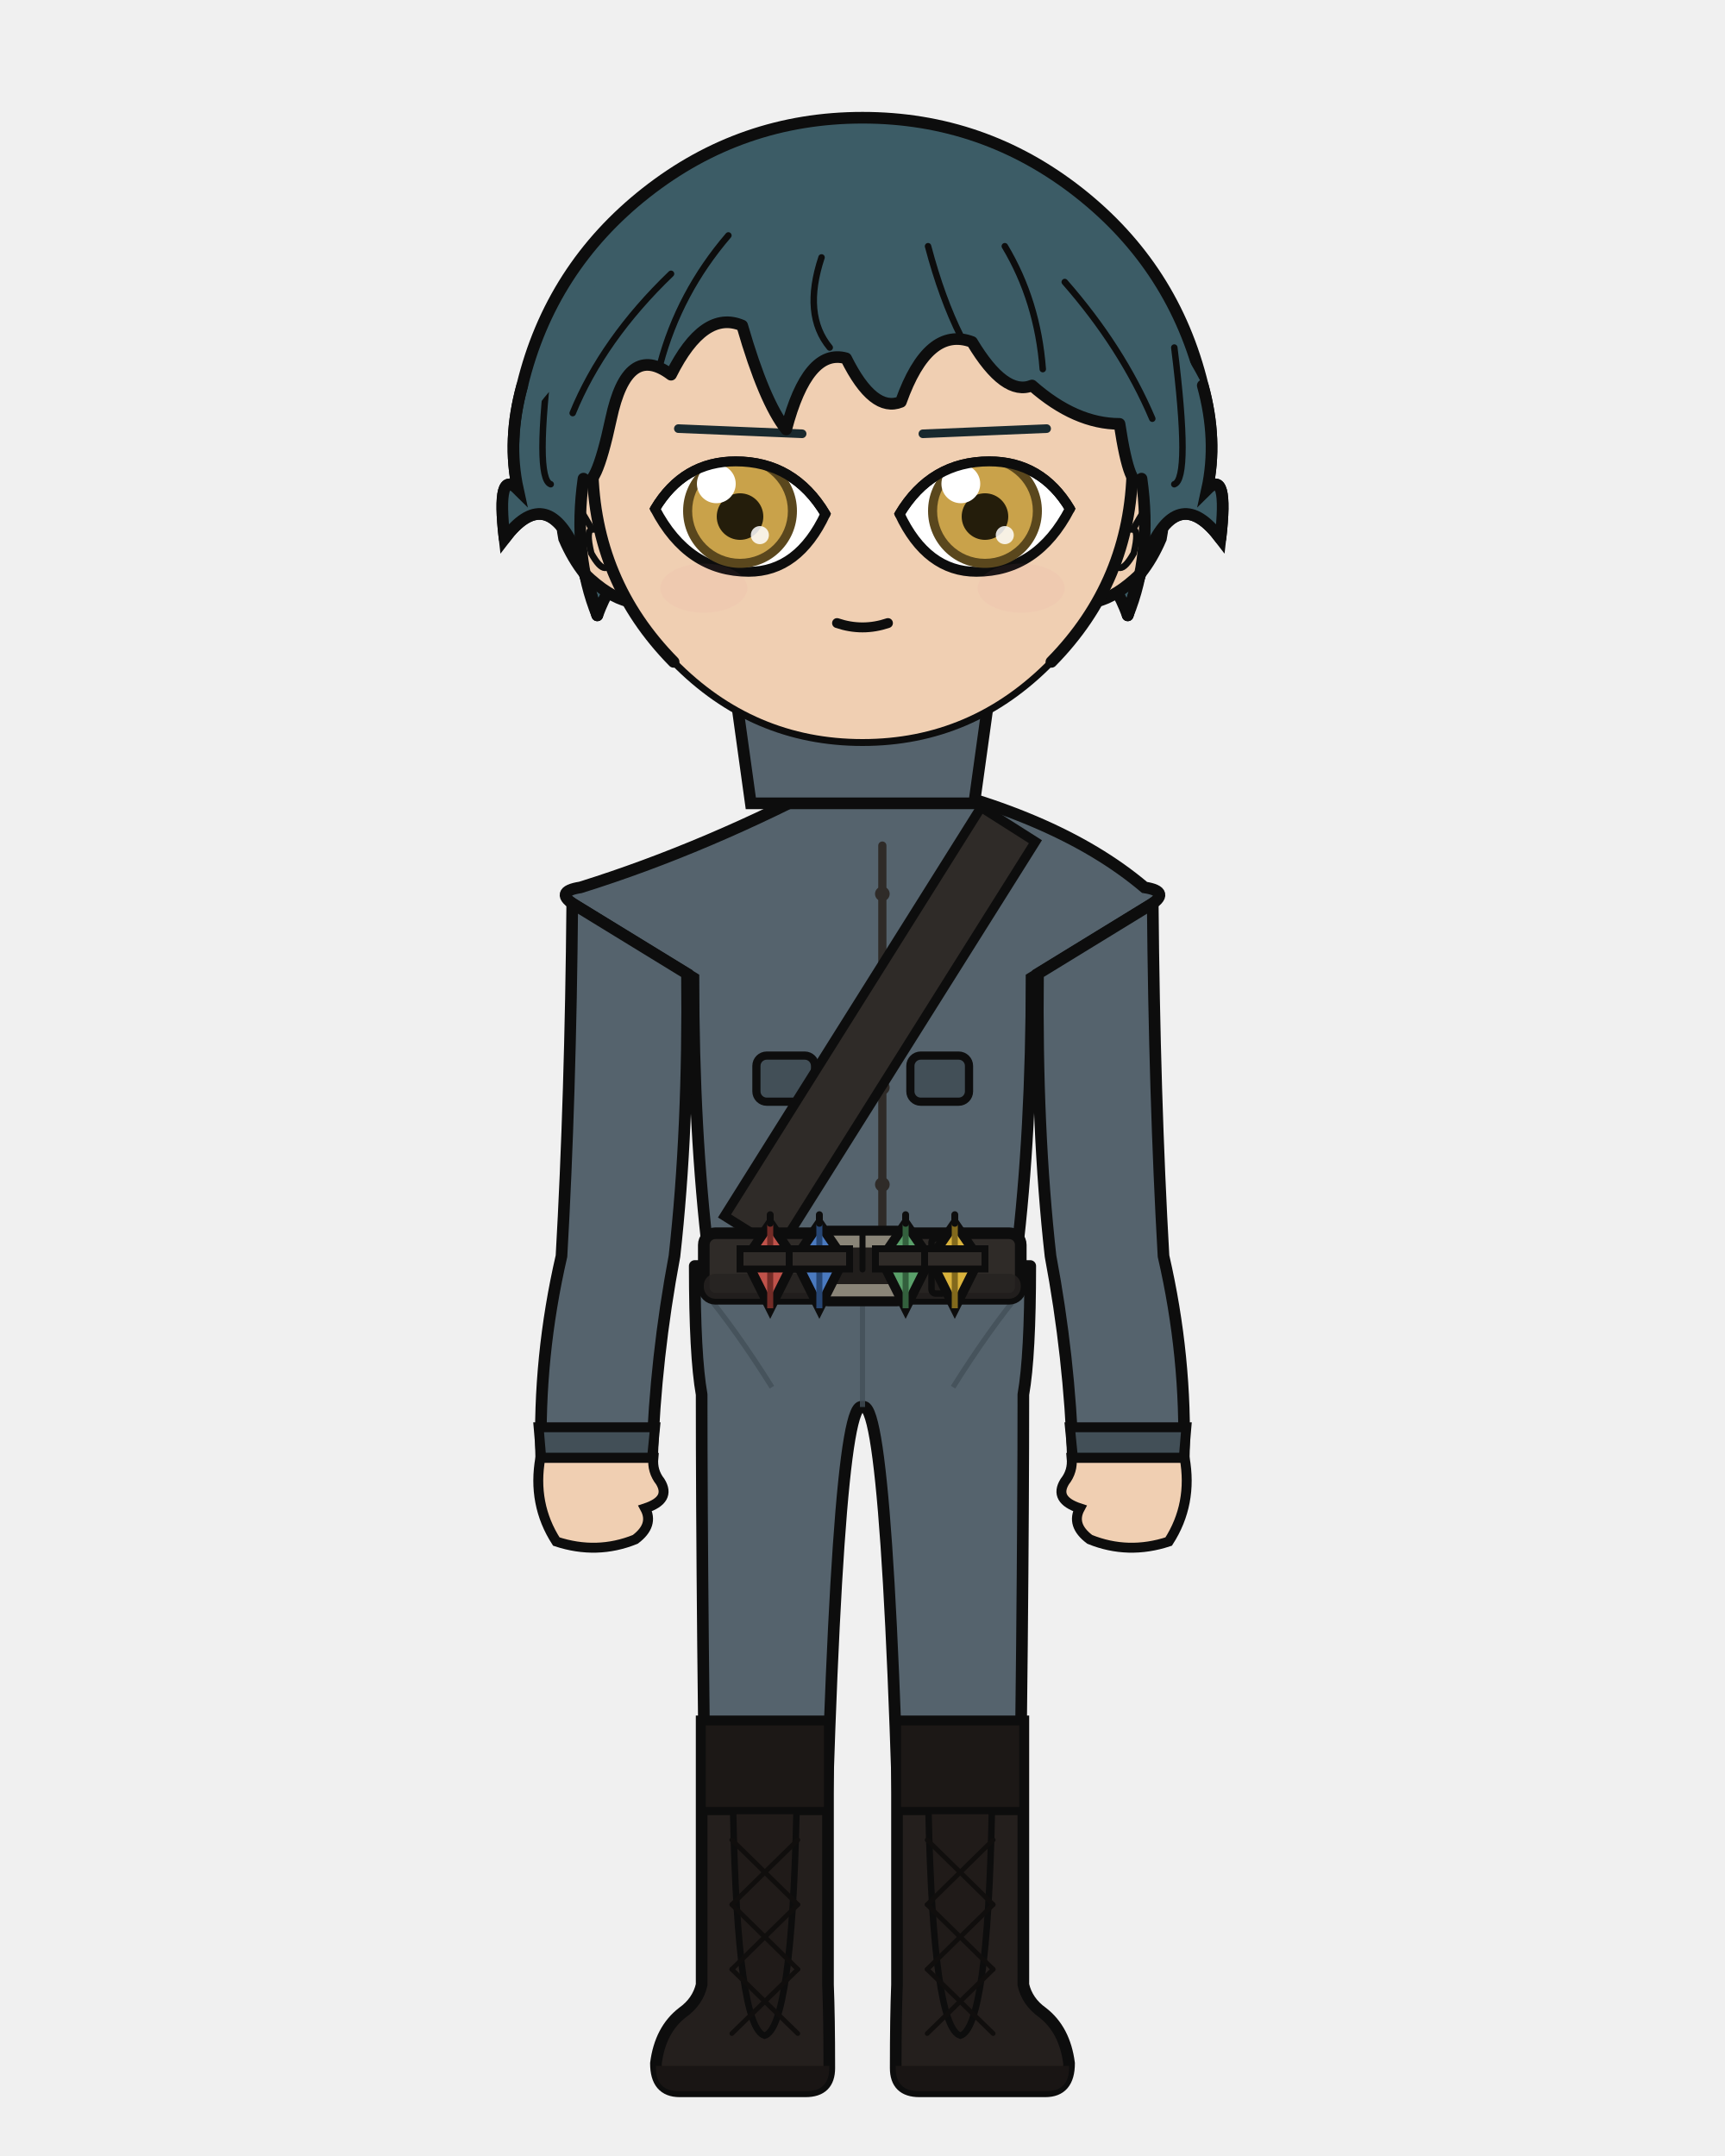
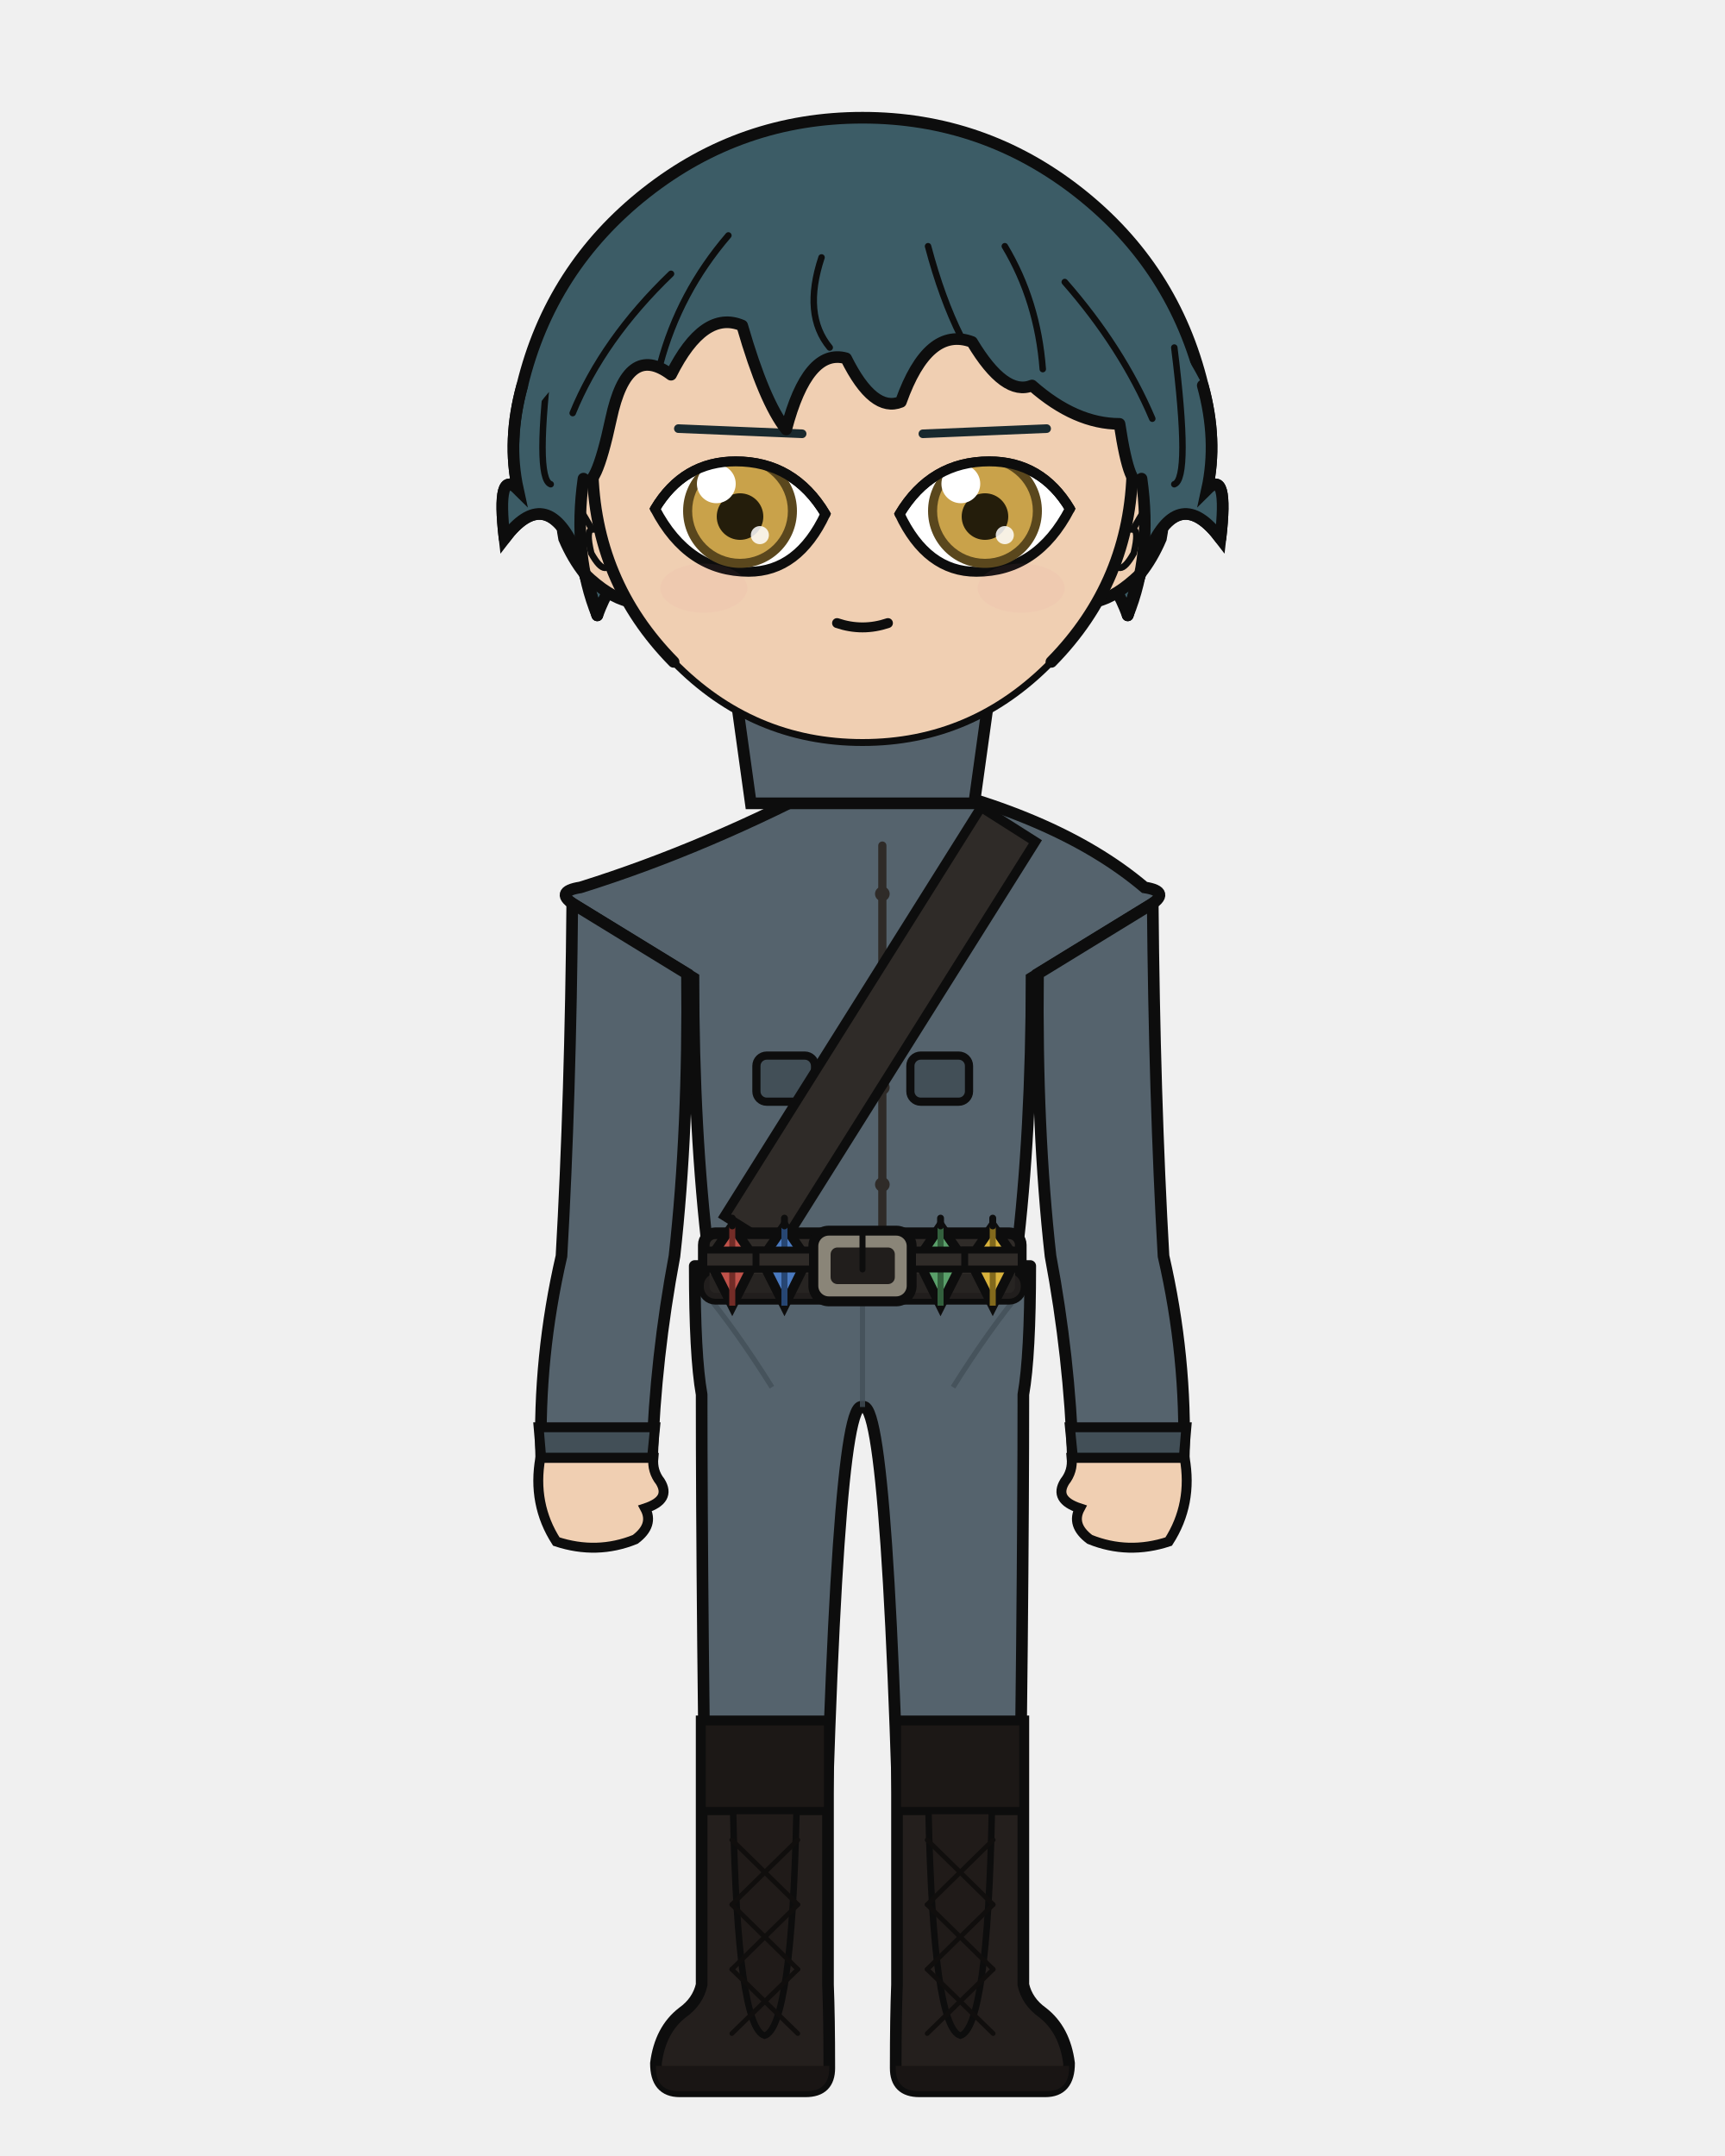
<svg xmlns="http://www.w3.org/2000/svg" width="400" height="500" viewBox="0 0 400 500">
  <defs>
    <clipPath id="hair-front">
      <path d="M 138.5 142.7 Q 132.8 128.7 135.3 111.0 Q 137.9 114.8 141.7 97.1 Q 145.5 79.3 155.6 86.9 Q 163.2 71.7 172.1 75.5 Q 177.2 93.2 182.3 99.6 Q 187.3 80.6 196.2 83.1 Q 202.5 95.8 208.9 93.2 Q 215.2 75.5 225.4 79.3 Q 233.0 92.0 239.3 89.4 Q 249.4 98.3 259.6 98.3 Q 262.1 114.8 264.7 111.0 Q 267.2 128.7 261.5 142.7 Q 264.7 131.3 266.6 127.5 Q 273.5 112.3 283.0 124.9 Q 284.9 108.5 279.9 113.5 Q 282.4 102.1 278.9 89.4 Q 266.6 65.7 246.3 49.7 Q 225.9 33.7 200.0 33.7 Q 174.1 33.7 153.7 49.7 Q 133.4 65.7 127.3 90.9 Q 117.6 102.1 120.1 113.5 Q 115.1 108.5 117.0 124.9 Q 126.5 112.3 133.4 127.5 Q 135.3 131.3 138.5 142.7 Z" />
    </clipPath>
  </defs>
  <path d="M 121.1 89.4 Q 127.7 62.1 149.8 44.7 Q 171.9 27.3 200.0 27.3 Q 228.1 27.3 250.2 44.7 Q 272.3 62.1 278.9 89.4 Q 282.4 102.1 279.9 113.5 Q 284.9 108.5 283.0 124.9 Q 273.5 112.3 266.6 127.5 Q 264.7 131.3 261.5 142.7 Q 255.8 127.5 249.4 136.4 Q 243.1 140.2 234.2 157.9 Q 219.0 140.2 200.0 144.0 Q 181.0 140.2 165.8 157.9 Q 156.9 140.2 150.6 136.4 Q 144.2 127.5 138.5 142.7 Q 135.3 131.3 133.4 127.5 Q 126.5 112.3 117.0 124.9 Q 115.1 108.5 120.1 113.5 Q 117.6 102.1 121.1 89.4 Z" fill="#3c5c66" />
  <path d="M 121.1 89.4 Q 127.7 62.1 149.8 44.7 Q 171.9 27.3 200.0 27.3 Q 228.1 27.3 250.2 44.7 Q 272.3 62.1 278.9 89.4 Q 282.4 102.1 279.9 113.5 Q 284.9 108.5 283.0 124.9 Q 273.5 112.3 266.6 127.5 Q 264.7 131.3 261.5 142.7 Q 255.8 127.5 249.4 136.4 Q 243.1 140.2 234.2 157.9 Q 219.0 140.2 200.0 144.0 Q 181.0 140.2 165.8 157.9 Q 156.9 140.2 150.6 136.4 Q 144.2 127.5 138.5 142.7 Q 135.3 131.3 133.4 127.5 Q 126.5 112.3 117.0 124.9 Q 115.1 108.5 120.1 113.5 Q 117.6 102.1 121.1 89.4 Z" fill="none" stroke="#0d0d0d" stroke-width="2.7" stroke-linecap="round" stroke-linejoin="round" />
  <rect x="182.3" y="162.3" width="35.5" height="37.3" rx="12.4" fill="#f0cfb2" />
  <line x1="182.3" y1="162.3" x2="182.3" y2="199.6" stroke="#0d0d0d" stroke-width="2.7" />
  <line x1="217.7" y1="162.3" x2="217.7" y2="199.6" stroke="#0d0d0d" stroke-width="2.7" />
  <path d="M 161.1 293.6 L 238.9 293.6 Q 238.9 314.4 237.3 323.4 Q 237.3 371.3 236.0 460.3 L 209.3 460.3 Q 206.4 323.4 200.0 326.3 Q 193.6 323.4 190.7 460.3 L 164.0 460.3 Q 162.7 371.3 162.7 323.4 Q 161.1 314.4 161.1 293.6 Z" fill="#55636d" stroke="#0d0d0d" stroke-width="2.7" stroke-linejoin="round" />
  <line x1="200.0" y1="297.5" x2="200.0" y2="326.3" stroke="#424f57" stroke-width="1.2" opacity="0.8" />
  <path d="M 162.7 298.8 Q 170.8 308.6 179.0 321.7" fill="none" stroke="#424f57" stroke-width="1.2" opacity="0.8" />
  <path d="M 237.3 298.8 Q 229.2 308.6 221.0 321.7" fill="none" stroke="#424f57" stroke-width="1.2" opacity="0.8" />
  <path d="M 192.0 399.2 L 192.0 460.3 Q 192.3 467.7 192.3 479.6 Q 192.3 485.0 186.8 485.0 L 157.6 485.0 Q 152.1 485.0 152.1 478.5 Q 153.1 470.7 158.3 466.7 Q 161.8 464.2 162.7 460.3 L 162.7 399.2 Z" fill="#241f1d" stroke="#0d0d0d" stroke-width="2.7" />
  <path d="M 192.3 479.1 L 152.1 479.1 L 152.1 479.6 Q 152.1 485.0 157.6 485.0 L 186.8 485.0 Q 192.3 485.0 192.3 479.6 Z" fill="#191514" />
  <rect x="162.7" y="399.2" width="29.3" height="20.8" fill="#1c1816" stroke="#0d0d0d" stroke-width="1.9" />
  <path d="M 170.0 420.0 L 184.7 420.0 Q 183.6 470.2 177.3 472.1 Q 171.0 470.2 170.0 420.0 Z" fill="#201b19" stroke="#0d0d0d" stroke-width="1.5" />
  <line x1="185.0" y1="426.7" x2="169.7" y2="441.7" stroke="#100e0d" stroke-width="1.1" stroke-linecap="round" />
  <line x1="169.7" y1="426.7" x2="185.0" y2="441.7" stroke="#100e0d" stroke-width="1.1" stroke-linecap="round" />
  <line x1="185.0" y1="441.7" x2="169.7" y2="456.7" stroke="#100e0d" stroke-width="1.1" stroke-linecap="round" />
  <line x1="169.7" y1="441.7" x2="185.0" y2="456.7" stroke="#100e0d" stroke-width="1.1" stroke-linecap="round" />
  <line x1="185.0" y1="456.7" x2="169.7" y2="471.6" stroke="#100e0d" stroke-width="1.1" stroke-linecap="round" />
  <line x1="169.7" y1="456.7" x2="185.0" y2="471.6" stroke="#100e0d" stroke-width="1.1" stroke-linecap="round" />
  <path d="M 208.0 399.2 L 208.0 460.3 Q 207.7 467.7 207.7 479.6 Q 207.7 485.0 213.2 485.0 L 242.4 485.0 Q 247.9 485.0 247.9 478.5 Q 246.9 470.7 241.7 466.7 Q 238.2 464.2 237.3 460.3 L 237.3 399.2 Z" fill="#241f1d" stroke="#0d0d0d" stroke-width="2.7" />
  <path d="M 207.7 479.1 L 247.9 479.1 L 247.9 479.6 Q 247.9 485.0 242.4 485.0 L 213.2 485.0 Q 207.7 485.0 207.7 479.6 Z" fill="#191514" />
  <rect x="208.0" y="399.2" width="29.3" height="20.8" fill="#1c1816" stroke="#0d0d0d" stroke-width="1.9" />
  <path d="M 215.3 420.0 L 230.0 420.0 Q 229.0 470.2 222.7 472.1 Q 216.4 470.2 215.3 420.0 Z" fill="#201b19" stroke="#0d0d0d" stroke-width="1.5" />
  <line x1="230.3" y1="426.7" x2="215.0" y2="441.7" stroke="#100e0d" stroke-width="1.1" stroke-linecap="round" />
  <line x1="215.0" y1="426.7" x2="230.3" y2="441.7" stroke="#100e0d" stroke-width="1.1" stroke-linecap="round" />
  <line x1="230.3" y1="441.7" x2="215.0" y2="456.7" stroke="#100e0d" stroke-width="1.1" stroke-linecap="round" />
  <line x1="215.0" y1="441.7" x2="230.3" y2="456.7" stroke="#100e0d" stroke-width="1.1" stroke-linecap="round" />
  <line x1="230.3" y1="456.7" x2="215.0" y2="471.6" stroke="#100e0d" stroke-width="1.1" stroke-linecap="round" />
  <line x1="215.0" y1="456.7" x2="230.3" y2="471.6" stroke="#100e0d" stroke-width="1.1" stroke-linecap="round" />
  <path d="M 195.0 180.1 Q 164.1 196.6 134.6 205.8 Q 128.2 206.8 133.6 210.1 L 160.8 226.8 Q 160.8 262.3 164.3 291.3 Q 164.0 292.5 164.0 293.6 L 236.0 293.6 Q 236.0 292.5 235.7 291.3 Q 239.2 262.3 239.2 226.8 L 266.4 210.1 Q 271.8 206.8 265.4 205.8 Q 244.5 188.1 205.0 180.1 L 200.0 185.1 Z" fill="#55636d" stroke="#0d0d0d" stroke-width="2.7" />
  <path d="M 204.6 196.1 L 204.6 286.0" fill="none" stroke="#2f2b28" stroke-width="1.9" stroke-linecap="round" />
  <circle cx="204.6" cy="207.3" r="1.7" fill="#2f2b28" />
  <circle cx="204.6" cy="229.8" r="1.7" fill="#2f2b28" />
  <circle cx="204.6" cy="252.2" r="1.7" fill="#2f2b28" />
  <circle cx="204.6" cy="274.7" r="1.7" fill="#2f2b28" />
  <rect x="175.4" y="244.8" width="13.6" height="10.7" rx="2.4" fill="#424f57" stroke="#0d0d0d" stroke-width="1.9" />
  <rect x="211.1" y="244.8" width="13.6" height="10.7" rx="2.4" fill="#424f57" stroke="#0d0d0d" stroke-width="1.9" />
  <path d="M 227.5 187.2 L 168.0 282.0 L 180.6 289.9 L 240.1 195.2 Z" fill="#2f2b28" stroke="#0d0d0d" stroke-width="2.2" />
  <rect x="163.2" y="286.0" width="73.5" height="15.2" rx="2.7" fill="#2f2b28" stroke="#0d0d0d" stroke-width="2.7" />
  <rect x="163.2" y="295.4" width="73.5" height="5.8" rx="2.7" fill="#262220" opacity="0.8" />
  <rect x="188.6" y="285.4" width="22.8" height="16.4" rx="3.6" fill="#8a8578" stroke="#0d0d0d" stroke-width="2.3" />
  <rect x="192.6" y="289.3" width="14.9" height="8.5" rx="1.6" fill="#211e1c" />
  <line x1="200.0" y1="285.4" x2="200.0" y2="294.4" stroke="#0d0d0d" stroke-width="1.4" stroke-linecap="round" />
  <rect x="216.0" y="287.2" width="3.3" height="12.8" rx="1.0" fill="#211e1c" stroke="#0d0d0d" stroke-width="1.5" />
-   <path d="M 178.6 283.7 L 184.3 292.0 L 178.6 303.4 L 172.9 292.0 Z" fill="#c0524a" stroke="#0d0d0d" stroke-width="2.2" />
-   <line x1="178.6" y1="283.7" x2="178.6" y2="303.4" stroke="#732c27" stroke-width="1.4" />
-   <line x1="178.6" y1="281.7" x2="178.6" y2="283.7" stroke="#0d0d0d" stroke-width="1.6" stroke-linecap="round" />
-   <rect x="171.6" y="289.6" width="14.0" height="4.7" fill="#2f2b28" stroke="#0d0d0d" stroke-width="1.6" />
-   <path d="M 190.0 283.7 L 195.7 292.0 L 190.0 303.4 L 184.3 292.0 Z" fill="#4a7ac0" stroke="#0d0d0d" stroke-width="2.2" />
-   <line x1="190.0" y1="283.7" x2="190.0" y2="303.4" stroke="#274673" stroke-width="1.4" />
-   <line x1="190.0" y1="281.7" x2="190.0" y2="283.7" stroke="#0d0d0d" stroke-width="1.6" stroke-linecap="round" />
-   <rect x="183.0" y="289.6" width="14.0" height="4.7" fill="#2f2b28" stroke="#0d0d0d" stroke-width="1.6" />
-   <path d="M 210.0 283.7 L 215.7 292.0 L 210.0 303.4 L 204.3 292.0 Z" fill="#5aa06a" stroke="#0d0d0d" stroke-width="2.2" />
-   <line x1="210.0" y1="283.7" x2="210.0" y2="303.4" stroke="#33603d" stroke-width="1.4" />
-   <line x1="210.0" y1="281.7" x2="210.0" y2="283.7" stroke="#0d0d0d" stroke-width="1.6" stroke-linecap="round" />
-   <rect x="203.0" y="289.6" width="14.0" height="4.7" fill="#2f2b28" stroke="#0d0d0d" stroke-width="1.6" />
-   <path d="M 221.4 283.7 L 227.1 292.0 L 221.4 303.4 L 215.7 292.0 Z" fill="#d9b23c" stroke="#0d0d0d" stroke-width="2.2" />
-   <line x1="221.4" y1="283.7" x2="221.4" y2="303.4" stroke="#82691c" stroke-width="1.4" />
-   <line x1="221.4" y1="281.7" x2="221.4" y2="283.7" stroke="#0d0d0d" stroke-width="1.6" stroke-linecap="round" />
-   <rect x="214.4" y="289.6" width="14.0" height="4.7" fill="#2f2b28" stroke="#0d0d0d" stroke-width="1.6" />
+   <path d="M 169.8 284.3 L 175.2 292.1 L 169.8 302.8 L 164.4 292.1 Z" fill="#c0524a" stroke="#0d0d0d" stroke-width="2.2" />
+   <line x1="169.8" y1="284.3" x2="169.8" y2="302.8" stroke="#732c27" stroke-width="1.4" />
+   <line x1="169.8" y1="282.5" x2="169.8" y2="284.3" stroke="#0d0d0d" stroke-width="1.6" stroke-linecap="round" />
+   <rect x="163.2" y="289.9" width="13.1" height="4.4" fill="#2f2b28" stroke="#0d0d0d" stroke-width="1.6" />
+   <path d="M 181.9 284.3 L 187.2 292.1 L 181.9 302.8 L 176.5 292.1 Z" fill="#4a7ac0" stroke="#0d0d0d" stroke-width="2.2" />
+   <line x1="181.9" y1="284.3" x2="181.9" y2="302.8" stroke="#274673" stroke-width="1.4" />
+   <line x1="181.9" y1="282.5" x2="181.9" y2="284.3" stroke="#0d0d0d" stroke-width="1.6" stroke-linecap="round" />
+   <rect x="175.3" y="289.9" width="13.1" height="4.4" fill="#2f2b28" stroke="#0d0d0d" stroke-width="1.6" />
+   <path d="M 218.1 284.3 L 223.5 292.1 L 218.1 302.8 L 212.8 292.1 Z" fill="#5aa06a" stroke="#0d0d0d" stroke-width="2.2" />
+   <line x1="218.1" y1="284.3" x2="218.1" y2="302.8" stroke="#33603d" stroke-width="1.4" />
+   <line x1="218.1" y1="282.5" x2="218.1" y2="284.3" stroke="#0d0d0d" stroke-width="1.6" stroke-linecap="round" />
+   <rect x="211.6" y="289.9" width="13.1" height="4.4" fill="#2f2b28" stroke="#0d0d0d" stroke-width="1.6" />
+   <path d="M 230.2 284.3 L 235.6 292.1 L 230.2 302.8 L 224.8 292.1 Z" fill="#d9b23c" stroke="#0d0d0d" stroke-width="2.2" />
+   <line x1="230.2" y1="284.3" x2="230.2" y2="302.8" stroke="#82691c" stroke-width="1.4" />
+   <line x1="230.2" y1="282.5" x2="230.2" y2="284.3" stroke="#0d0d0d" stroke-width="1.6" stroke-linecap="round" />
+   <rect x="223.7" y="289.9" width="13.1" height="4.4" fill="#2f2b28" stroke="#0d0d0d" stroke-width="1.6" />
  <path d="M 159.3 225.8 L 132.7 209.5 Q 132.3 254.5 130.2 291.3 Q 124.8 314.7 125.5 338.1 L 151.2 338.1 Q 152.0 314.7 156.4 291.3 Q 159.7 261.8 159.3 225.8 Z" fill="#55636d" stroke="#0d0d0d" stroke-width="2.7" />
  <path d="M 124.9 331.0 L 151.9 331.0 L 151.2 338.1 L 125.5 338.1 Z" fill="#424f57" stroke="#0d0d0d" stroke-width="2.3" />
  <path d="M 125.3 338.1 Q 123.4 348.8 129.0 357.5 Q 138.4 360.6 147.3 357.0 Q 151.7 353.7 149.6 349.8 Q 155.7 347.8 153.1 343.6 Q 151.2 341.2 151.5 338.1 Z" fill="#f0cfb2" stroke="#0d0d0d" stroke-width="2.3" />
  <path d="M 240.7 225.8 L 267.3 209.5 Q 267.7 254.5 269.8 291.3 Q 275.2 314.7 274.5 338.1 L 248.8 338.1 Q 248.0 314.7 243.6 291.3 Q 240.3 261.8 240.7 225.8 Z" fill="#55636d" stroke="#0d0d0d" stroke-width="2.7" />
  <path d="M 248.1 331.0 L 275.1 331.0 L 274.5 338.1 L 248.8 338.1 Z" fill="#424f57" stroke="#0d0d0d" stroke-width="2.3" />
  <path d="M 274.7 338.1 Q 276.6 348.8 271.0 357.5 Q 261.6 360.6 252.7 357.0 Q 248.3 353.7 250.4 349.8 Q 244.3 347.8 246.9 343.6 Q 248.8 341.2 248.5 338.1 Z" fill="#f0cfb2" stroke="#0d0d0d" stroke-width="2.3" />
  <path d="M 169.8 155.3 L 230.2 155.3 L 225.9 186.3 L 174.1 186.3 Z" fill="#55636d" stroke="#0d0d0d" stroke-width="2.7" />
  <path d="M 200.0 155.3 L 200.0 172.3" fill="none" stroke="#0d0d0d" stroke-width="1.9" />
  <path d="M 137.4 110.4 Q 133.8 110.6 131.5 114.3 Q 129.5 118.3 130.8 124.9 Q 132.8 129.6 135.6 133.1 Q 141.1 138.4 145.8 139.5 Z" fill="#f0cfb2" />
  <path d="M 137.4 110.4 Q 133.8 110.6 131.5 114.3 Q 129.5 118.3 130.8 124.9 Q 132.8 129.6 135.6 133.1 Q 141.1 138.4 145.8 139.5" fill="none" stroke="#0d0d0d" stroke-width="2.7" stroke-linecap="round" />
  <path d="M 132.7 122.1 Q 132.0 118.9 132.5 117.8 Q 133.2 117.0 134.4 117.9 Q 135.8 120.2 137.3 122.8 Q 135.8 122.9 137.1 128.3 Q 139.0 131.7 140.3 131.7" fill="none" stroke="#0d0d0d" stroke-width="1.5" stroke-linecap="round" />
  <path d="M 262.6 110.4 Q 266.2 110.6 268.5 114.3 Q 270.5 118.3 269.2 124.9 Q 267.2 129.6 264.4 133.1 Q 258.9 138.4 254.2 139.5 Z" fill="#f0cfb2" />
  <path d="M 262.6 110.4 Q 266.2 110.6 268.5 114.3 Q 270.5 118.3 269.2 124.9 Q 267.2 129.6 264.4 133.1 Q 258.9 138.4 254.2 139.5" fill="none" stroke="#0d0d0d" stroke-width="2.7" stroke-linecap="round" />
  <path d="M 267.3 122.1 Q 268.0 118.9 267.5 117.8 Q 266.8 117.0 265.6 117.9 Q 264.2 120.2 262.7 122.8 Q 264.2 122.9 262.9 128.3 Q 261.0 131.7 259.7 131.7" fill="none" stroke="#0d0d0d" stroke-width="1.5" stroke-linecap="round" />
  <path d="M 200.0 45.1 Q 226.0 45.1 244.4 63.6 Q 262.8 82.2 262.6 108.5 Q 262.2 134.8 243.8 153.5 Q 225.5 172.2 200.0 172.2 Q 174.5 172.2 156.2 153.5 Q 137.8 134.8 137.4 108.5 Q 137.2 82.2 155.6 63.6 Q 174.0 45.1 200.0 45.1 Z" fill="#f0cfb2" />
  <path d="M 156.2 153.5 Q 137.8 134.8 137.4 108.5 Q 137.2 82.2 155.6 63.6 Q 174.0 45.1 200.0 45.1 Q 226.0 45.1 244.4 63.6 Q 262.8 82.2 262.6 108.5 Q 262.2 134.8 243.8 153.5" fill="none" stroke="#0d0d0d" stroke-width="2.7" stroke-linecap="round" />
  <path d="M 243.8 153.5 Q 225.5 172.2 200.0 172.2 Q 174.5 172.2 156.2 153.5" fill="none" stroke="#0d0d0d" stroke-width="1.6" stroke-linecap="round" />
  <line x1="186.0" y1="100.6" x2="157.3" y2="99.4" stroke="#19292e" stroke-width="2.0" stroke-linecap="round" />
  <defs>
    <clipPath id="eye-l">
      <path d="M 191.4 119.2 Q 184.1 107.0 170.6 107.0 Q 158.5 107.0 151.9 118.0 Q 159.5 132.6 173.6 132.6 Q 185.1 132.6 191.4 119.2 Z" />
    </clipPath>
  </defs>
  <path d="M 191.4 119.2 Q 184.1 107.0 170.6 107.0 Q 158.5 107.0 151.9 118.0 Q 159.5 132.6 173.6 132.6 Q 185.1 132.6 191.4 119.2 Z" fill="white" stroke="#0d0d0d" stroke-width="2.3" />
  <g clip-path="url(#eye-l)">
    <circle cx="171.6" cy="118.5" r="13.2" fill="#5a471d" />
    <circle cx="171.6" cy="118.5" r="11.1" fill="#c9a24a" />
    <circle cx="171.6" cy="119.8" r="5.4" fill="#241d0b" />
    <circle cx="166.1" cy="112.2" r="4.5" fill="white" />
    <circle cx="176.2" cy="124.1" r="2.1" fill="white" opacity="0.85" />
  </g>
  <path d="M 191.4 119.2 Q 184.1 107.0 170.6 107.0 Q 158.5 107.0 151.9 118.0" fill="none" stroke="#0d0d0d" stroke-width="2.3" stroke-linecap="round" />
  <line x1="214.0" y1="100.6" x2="242.7" y2="99.4" stroke="#19292e" stroke-width="2.0" stroke-linecap="round" />
  <defs>
    <clipPath id="eye-r">
      <path d="M 208.6 119.2 Q 215.9 107.0 229.4 107.0 Q 241.5 107.0 248.1 118.0 Q 240.5 132.6 226.4 132.6 Q 214.9 132.6 208.6 119.2 Z" />
    </clipPath>
  </defs>
  <path d="M 208.6 119.2 Q 215.9 107.0 229.4 107.0 Q 241.5 107.0 248.1 118.0 Q 240.5 132.6 226.4 132.6 Q 214.9 132.6 208.6 119.2 Z" fill="white" stroke="#0d0d0d" stroke-width="2.3" />
  <g clip-path="url(#eye-r)">
    <circle cx="228.4" cy="118.5" r="13.2" fill="#5a471d" />
    <circle cx="228.4" cy="118.5" r="11.1" fill="#c9a24a" />
    <circle cx="228.4" cy="119.8" r="5.4" fill="#241d0b" />
    <circle cx="222.8" cy="112.2" r="4.5" fill="white" />
    <circle cx="233.0" cy="124.1" r="2.1" fill="white" opacity="0.85" />
  </g>
  <path d="M 208.6 119.2 Q 215.9 107.0 229.4 107.0 Q 241.5 107.0 248.1 118.0" fill="none" stroke="#0d0d0d" stroke-width="2.3" stroke-linecap="round" />
  <path d="M 194.1 144.5 Q 200.0 146.5 205.9 144.5" fill="none" stroke="#0d0d0d" stroke-width="2.3" stroke-linecap="round" />
  <ellipse cx="163.2" cy="136.4" rx="10.1" ry="5.7" fill="#e8879a" opacity="0.07" />
  <ellipse cx="236.8" cy="136.4" rx="10.1" ry="5.7" fill="#e8879a" opacity="0.07" />
  <path d="M 138.5 142.7 Q 132.8 128.7 135.3 111.0 Q 137.9 114.8 141.7 97.1 Q 145.5 79.3 155.6 86.9 Q 163.2 71.7 172.1 75.5 Q 177.2 93.2 182.3 99.6 Q 187.3 80.6 196.2 83.1 Q 202.5 95.8 208.9 93.2 Q 215.2 75.5 225.4 79.3 Q 233.0 92.0 239.3 89.4 Q 249.4 98.3 259.6 98.3 Q 262.1 114.8 264.7 111.0 Q 267.2 128.7 261.5 142.7 Q 264.7 131.3 266.6 127.5 Q 273.5 112.3 283.0 124.9 Q 284.9 108.5 279.9 113.5 Q 282.4 102.1 278.9 89.4 Q 266.6 65.7 246.3 49.7 Q 225.9 33.7 200.0 33.7 Q 174.1 33.7 153.7 49.7 Q 133.4 65.7 127.3 90.9 Q 117.6 102.1 120.1 113.5 Q 115.1 108.5 117.0 124.9 Q 126.5 112.3 133.4 127.5 Q 135.3 131.3 138.5 142.7 Z" fill="#3c5c66" />
  <path d="M 138.5 142.7 Q 132.8 128.7 135.3 111.0 Q 137.9 114.8 141.7 97.1 Q 145.5 79.3 155.6 86.9 Q 163.2 71.7 172.1 75.5 Q 177.2 93.2 182.3 99.6 Q 187.3 80.6 196.2 83.1 Q 202.5 95.8 208.9 93.2 Q 215.2 75.5 225.4 79.3 Q 233.0 92.0 239.3 89.4 Q 249.4 98.3 259.6 98.3 Q 262.1 114.8 264.7 111.0 Q 267.2 128.7 261.5 142.7" fill="none" stroke="#0d0d0d" stroke-width="2.7" stroke-linecap="round" stroke-linejoin="round" />
  <path d="M 261.5 142.7 Q 264.7 131.3 266.6 127.5 Q 273.5 112.3 283.0 124.9 Q 284.9 108.5 279.9 113.5 Q 282.4 102.1 278.9 89.4" fill="none" stroke="#0d0d0d" stroke-width="2.7" stroke-linecap="round" />
  <path d="M 138.5 142.7 Q 135.3 131.3 133.4 127.5 Q 126.5 112.3 117.0 124.9 Q 115.1 108.5 120.1 113.5 Q 117.6 102.1 121.1 89.4" fill="none" stroke="#0d0d0d" stroke-width="2.7" stroke-linecap="round" />
  <path d="M 168.9 54.6 Q 157.5 67.9 153.1 84.4" fill="none" stroke="#0d0d0d" stroke-width="1.5" stroke-linecap="round" clip-path="url(#hair-front)" />
  <path d="M 190.5 59.7 Q 186.1 73.0 192.4 80.6" fill="none" stroke="#0d0d0d" stroke-width="1.5" stroke-linecap="round" clip-path="url(#hair-front)" />
  <path d="M 215.2 57.1 Q 218.4 69.2 222.8 78.0" fill="none" stroke="#0d0d0d" stroke-width="1.5" stroke-linecap="round" clip-path="url(#hair-front)" />
  <path d="M 233.0 57.1 Q 240.6 69.8 241.8 85.6" fill="none" stroke="#0d0d0d" stroke-width="1.5" stroke-linecap="round" clip-path="url(#hair-front)" />
  <path d="M 246.9 65.4 Q 260.2 80.6 267.2 97.1" fill="none" stroke="#0d0d0d" stroke-width="1.5" stroke-linecap="round" clip-path="url(#hair-front)" />
  <path d="M 155.6 63.5 Q 139.8 78.7 132.8 95.8" fill="none" stroke="#0d0d0d" stroke-width="1.5" stroke-linecap="round" clip-path="url(#hair-front)" />
  <path d="M 272.3 80.6 Q 276.1 111.0 272.3 112.3" fill="none" stroke="#0d0d0d" stroke-width="1.5" stroke-linecap="round" clip-path="url(#hair-front)" />
  <path d="M 127.7 80.6 Q 123.9 111.0 127.7 112.3" fill="none" stroke="#0d0d0d" stroke-width="1.5" stroke-linecap="round" clip-path="url(#hair-front)" />
</svg>
